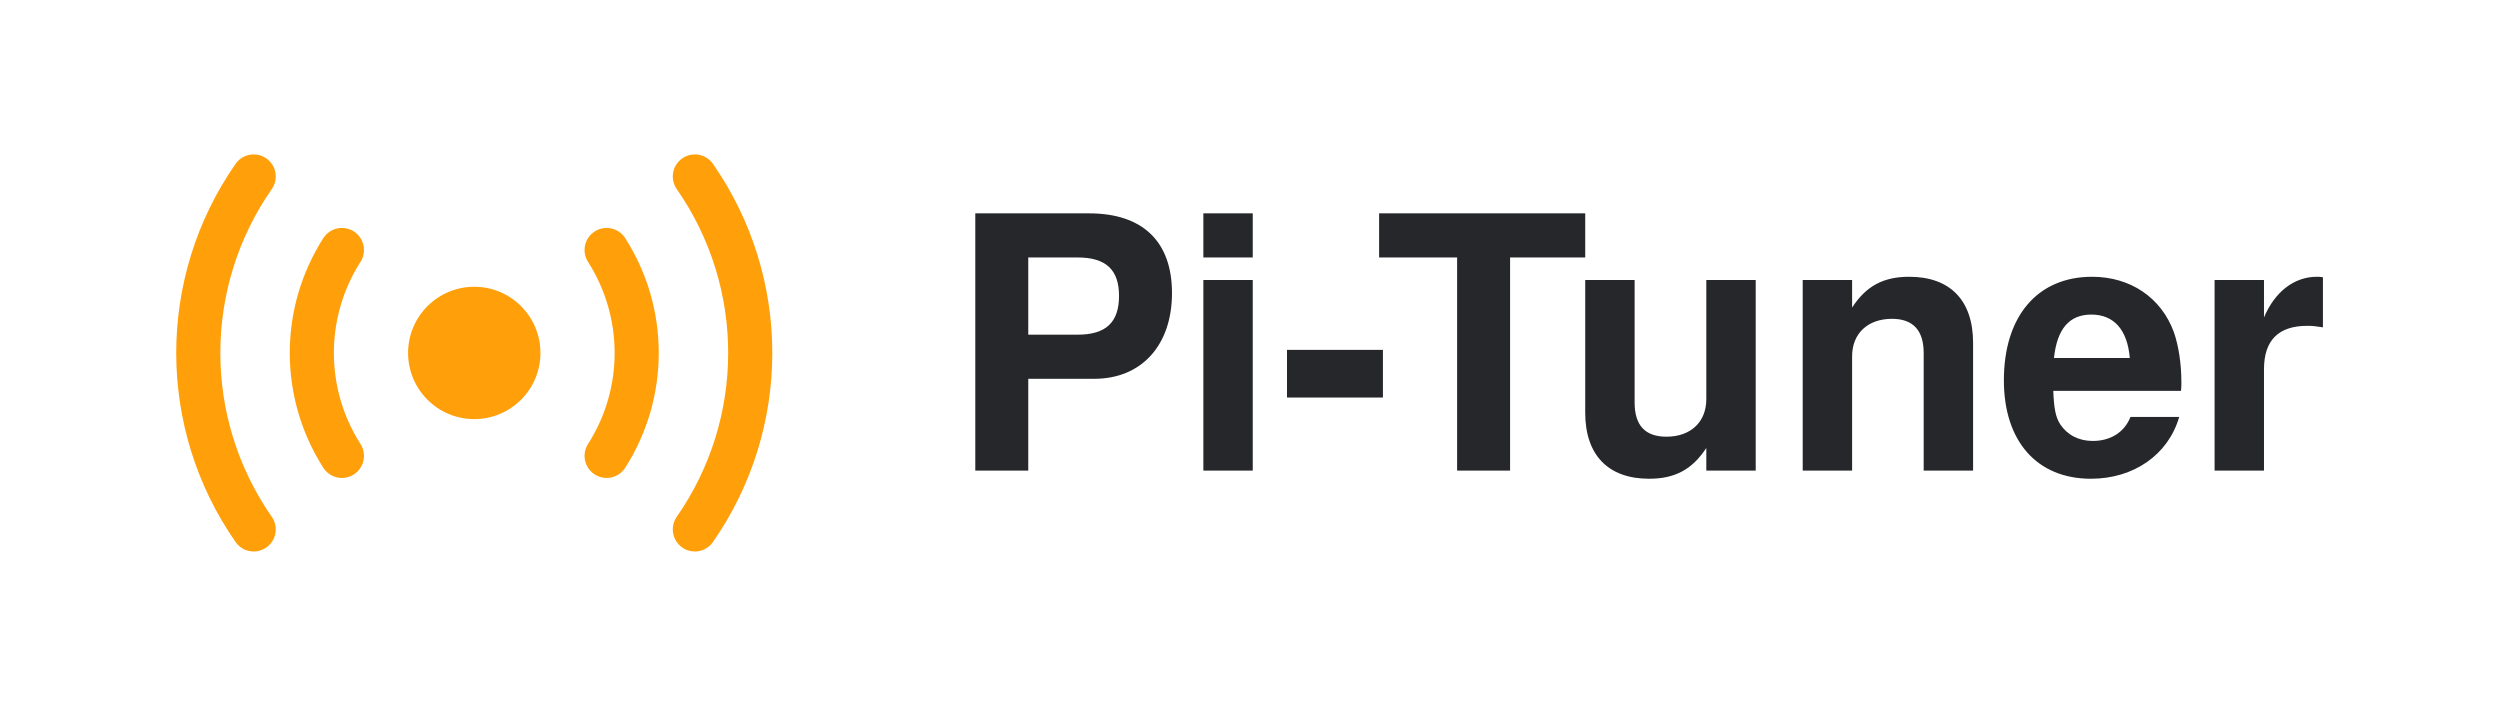
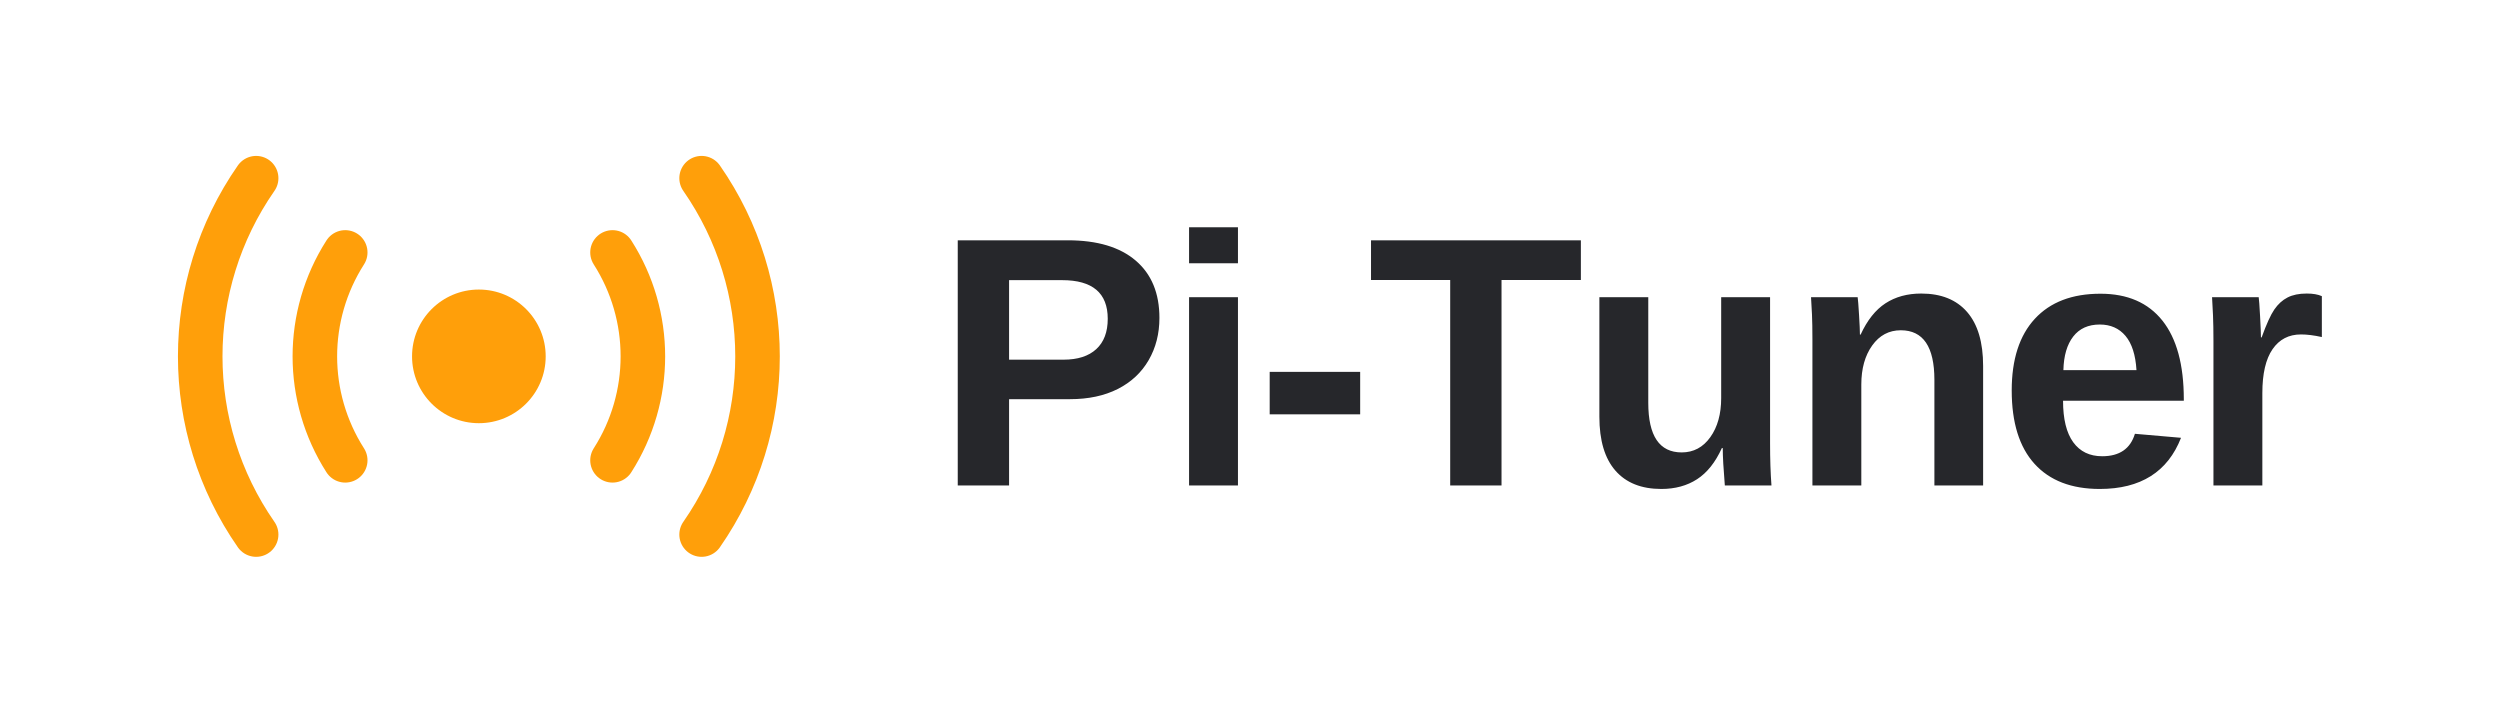
- <svg xmlns="http://www.w3.org/2000/svg" width="340" height="96" viewBox="0 0 340 96" role="img" aria-label="Pi-Tuner">
-   <g transform="translate(16.5 0)">
+ <svg xmlns="http://www.w3.org/2000/svg" width="336.73" height="96" viewBox="0 0 336.73 96" role="img" aria-label="Pi-Tuner">
+   <g transform="translate(16.50 0)">
    <g fill="none" stroke="#ff9f0a" stroke-width="6" stroke-linecap="round">
      <path d="M30 62a26 26 0 0 1 0-28" />
      <path d="M18 72a42 42 0 0 1 0-48" />
      <path d="M66 34a26 26 0 0 1 0 28" />
      <path d="M78 24a42 42 0 0 1 0 48" />
    </g>
    <circle cx="48" cy="48" r="9" fill="#ff9f0a" />
  </g>
-   <text x="129" y="64" textLength="187" lengthAdjust="spacingAndGlyphs" font-family="-apple-system,BlinkMacSystemFont,'Segoe UI',Helvetica,Arial,sans-serif" font-size="48" font-weight="700" fill="#26272b">Pi-Tuner</text>
+   <path transform="translate(125.79 65.39)" fill="#26272b" d="M30.375 -22.57Q30.375 -19.383 28.922 -16.875Q27.469 -14.367 24.762 -12.996Q22.055 -11.625 18.328 -11.625H10.125V0.0H3.211V-33.023H18.047Q23.977 -33.023 27.176 -30.293Q30.375 -27.562 30.375 -22.57ZM23.414 -22.453Q23.414 -27.656 17.273 -27.656H10.125V-16.945H17.461Q20.32 -16.945 21.867 -18.363Q23.414 -19.781 23.414 -22.453ZM34.367 -29.93V-34.781H40.953V-29.93ZM34.367 0.0V-25.359H40.953V0.0ZM45.227 -9.586V-15.305H57.414V-9.586ZM76.453 -27.68V0.0H69.539V-27.68H58.875V-33.023H87.141V-27.68ZM96.219 -25.359V-11.133Q96.219 -4.453 100.719 -4.453Q103.109 -4.453 104.574 -6.504Q106.039 -8.555 106.039 -11.766V-25.359H112.625V-5.672Q112.625 -2.438 112.812 0.0H106.531Q106.25 -3.375 106.25 -5.039H106.133Q104.82 -2.156 102.793 -0.844Q100.766 0.469 97.977 0.469Q93.945 0.469 91.789 -2.004Q89.633 -4.477 89.633 -9.258V-25.359ZM134.758 0.0V-14.227Q134.758 -20.906 130.234 -20.906Q127.844 -20.906 126.379 -18.855Q124.914 -16.805 124.914 -13.594V0.0H118.328V-19.688Q118.328 -21.727 118.27 -23.027Q118.211 -24.328 118.141 -25.359H124.422Q124.492 -24.914 124.609 -22.98Q124.727 -21.047 124.727 -20.32H124.82Q126.156 -23.227 128.172 -24.539Q130.188 -25.852 132.977 -25.852Q137.008 -25.852 139.164 -23.367Q141.32 -20.883 141.32 -16.102V0.0ZM157.031 0.469Q151.312 0.469 148.242 -2.918Q145.172 -6.305 145.172 -12.797Q145.172 -19.078 148.289 -22.453Q151.406 -25.828 157.125 -25.828Q162.586 -25.828 165.469 -22.207Q168.352 -18.586 168.352 -11.602V-11.414H152.086Q152.086 -7.711 153.457 -5.824Q154.828 -3.938 157.359 -3.938Q160.852 -3.938 161.766 -6.961L167.977 -6.422Q165.281 0.469 157.031 0.469ZM157.031 -21.68Q154.711 -21.68 153.457 -20.062Q152.203 -18.445 152.133 -15.539H161.977Q161.789 -18.609 160.5 -20.145Q159.211 -21.68 157.031 -21.68ZM172.344 0.0V-19.406Q172.344 -21.492 172.285 -22.887Q172.227 -24.281 172.156 -25.359H178.438Q178.508 -24.938 178.625 -22.793Q178.742 -20.648 178.742 -19.945H178.836Q179.797 -22.617 180.547 -23.707Q181.297 -24.797 182.328 -25.324Q183.359 -25.852 184.906 -25.852Q186.172 -25.852 186.945 -25.5V-19.992Q185.352 -20.344 184.133 -20.344Q181.672 -20.344 180.301 -18.352Q178.93 -16.359 178.93 -12.445V0.0Z" />
</svg>
